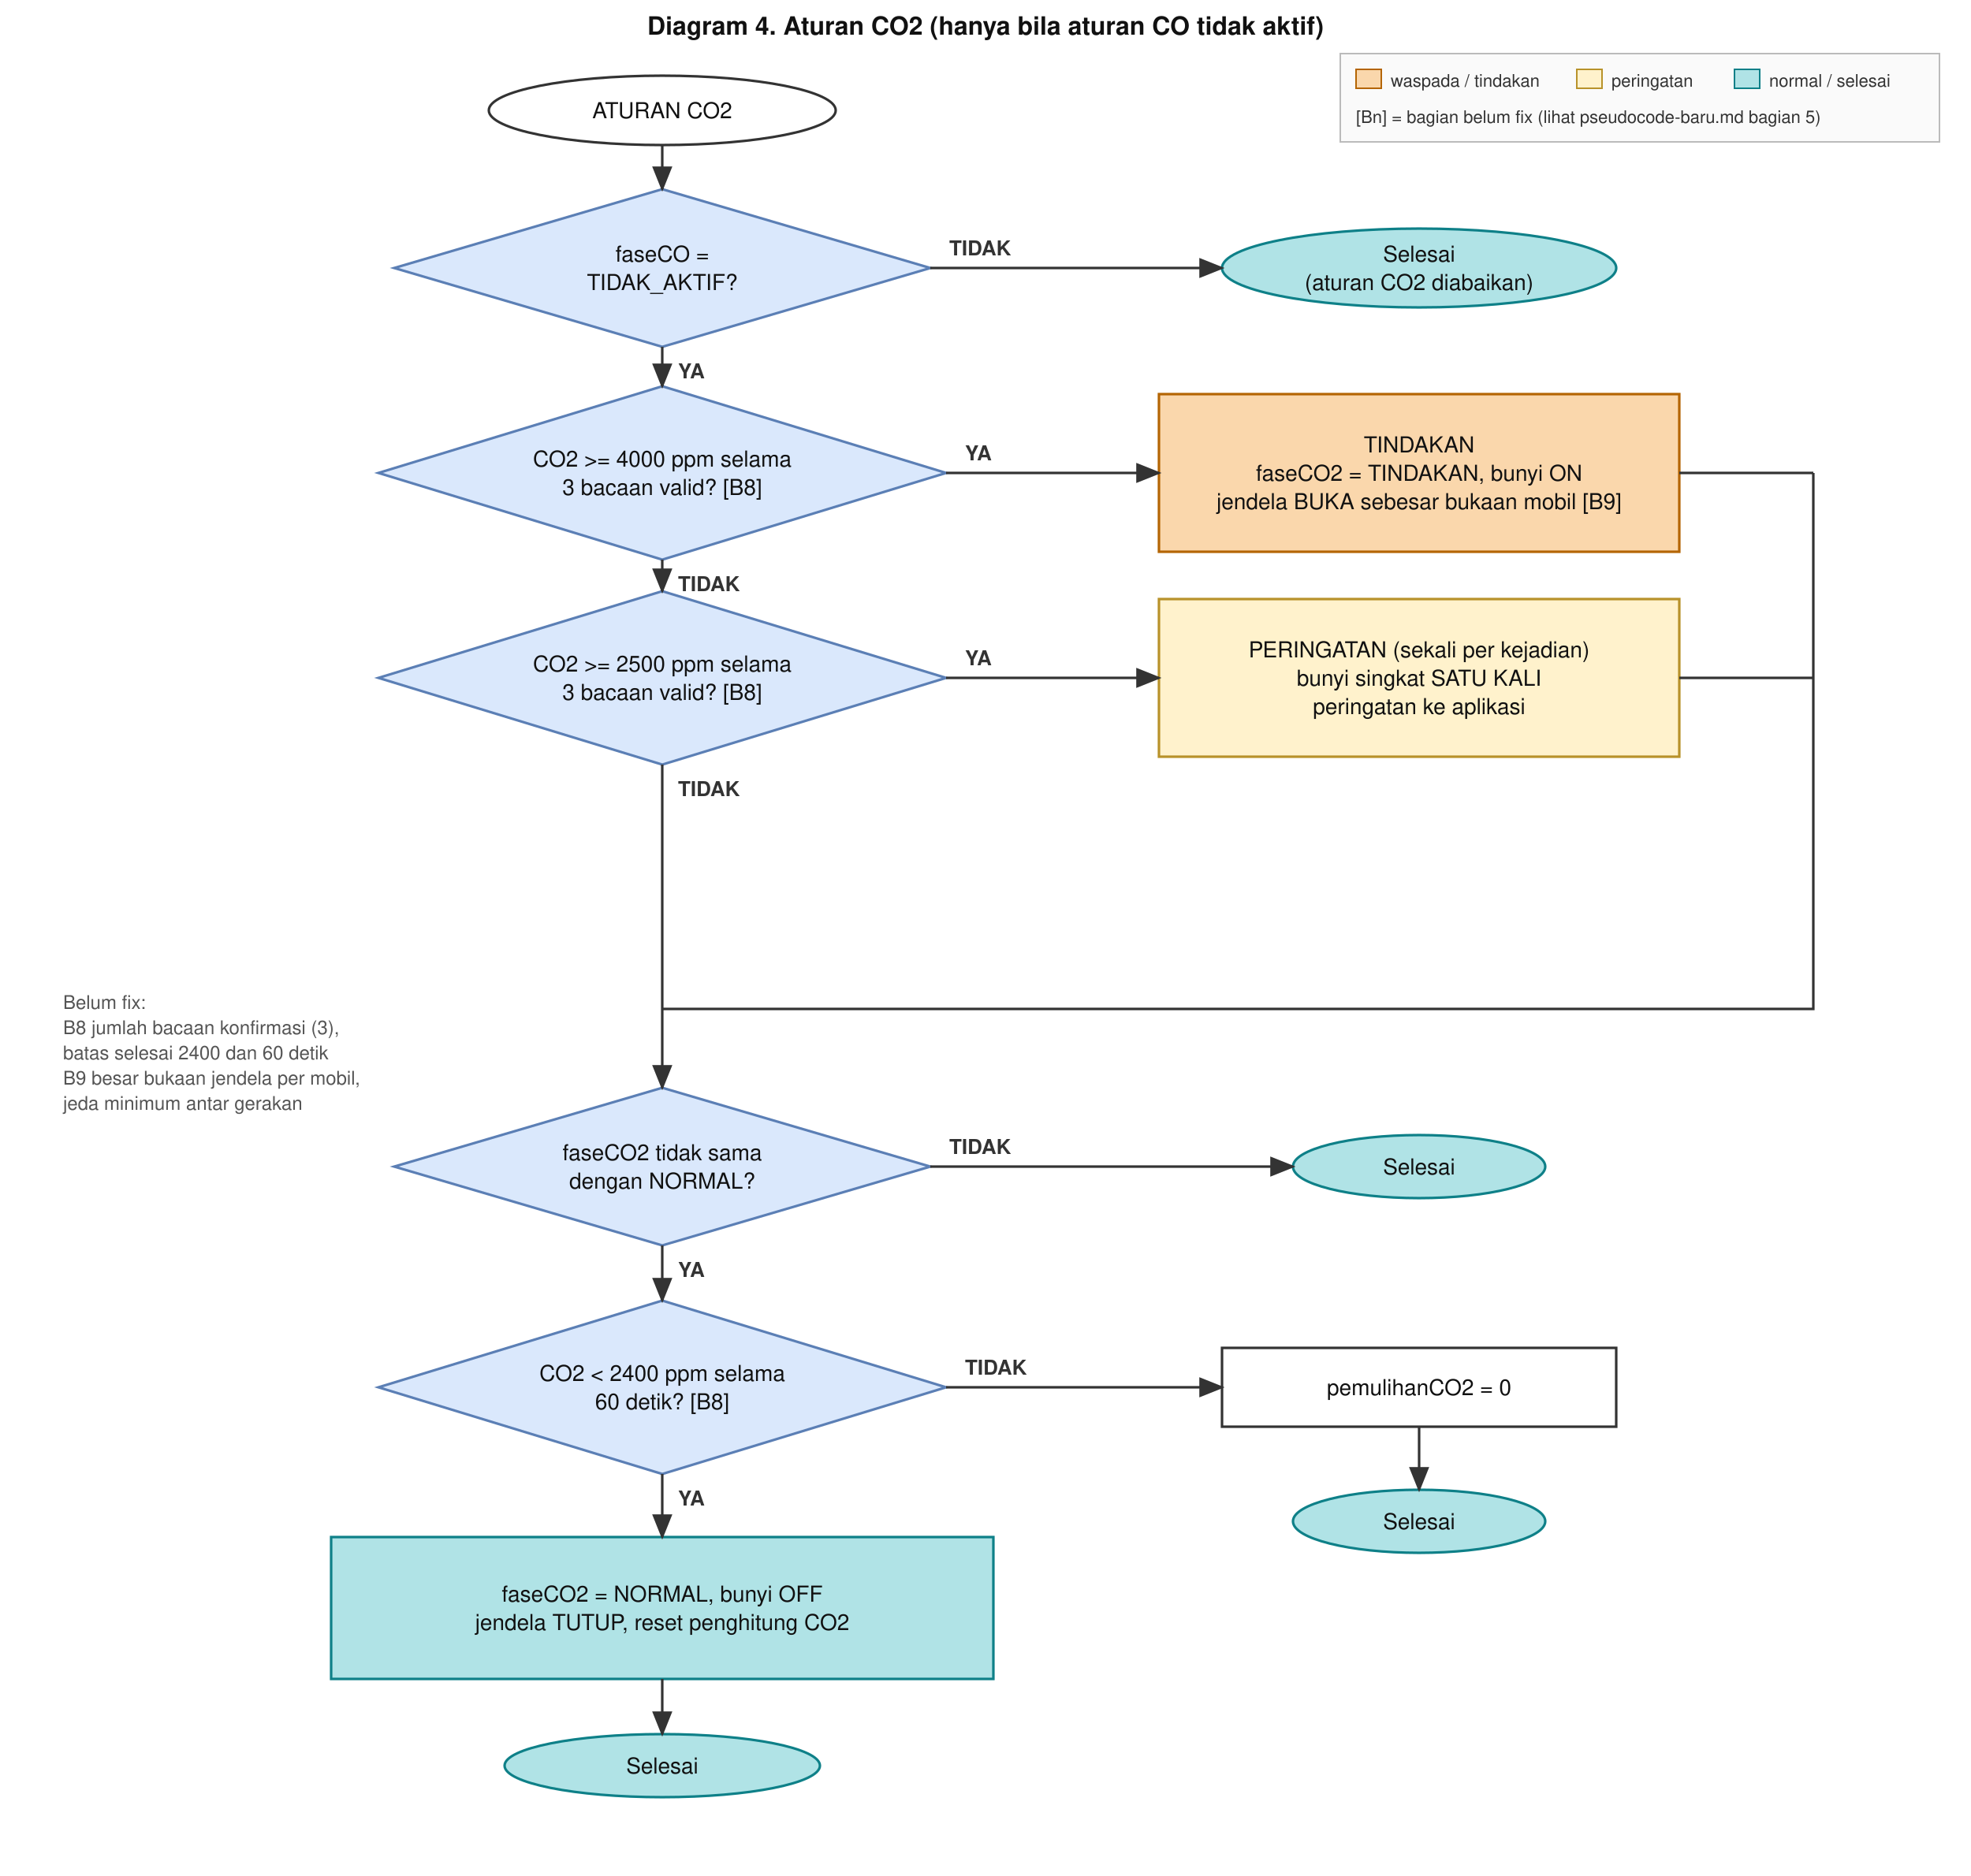
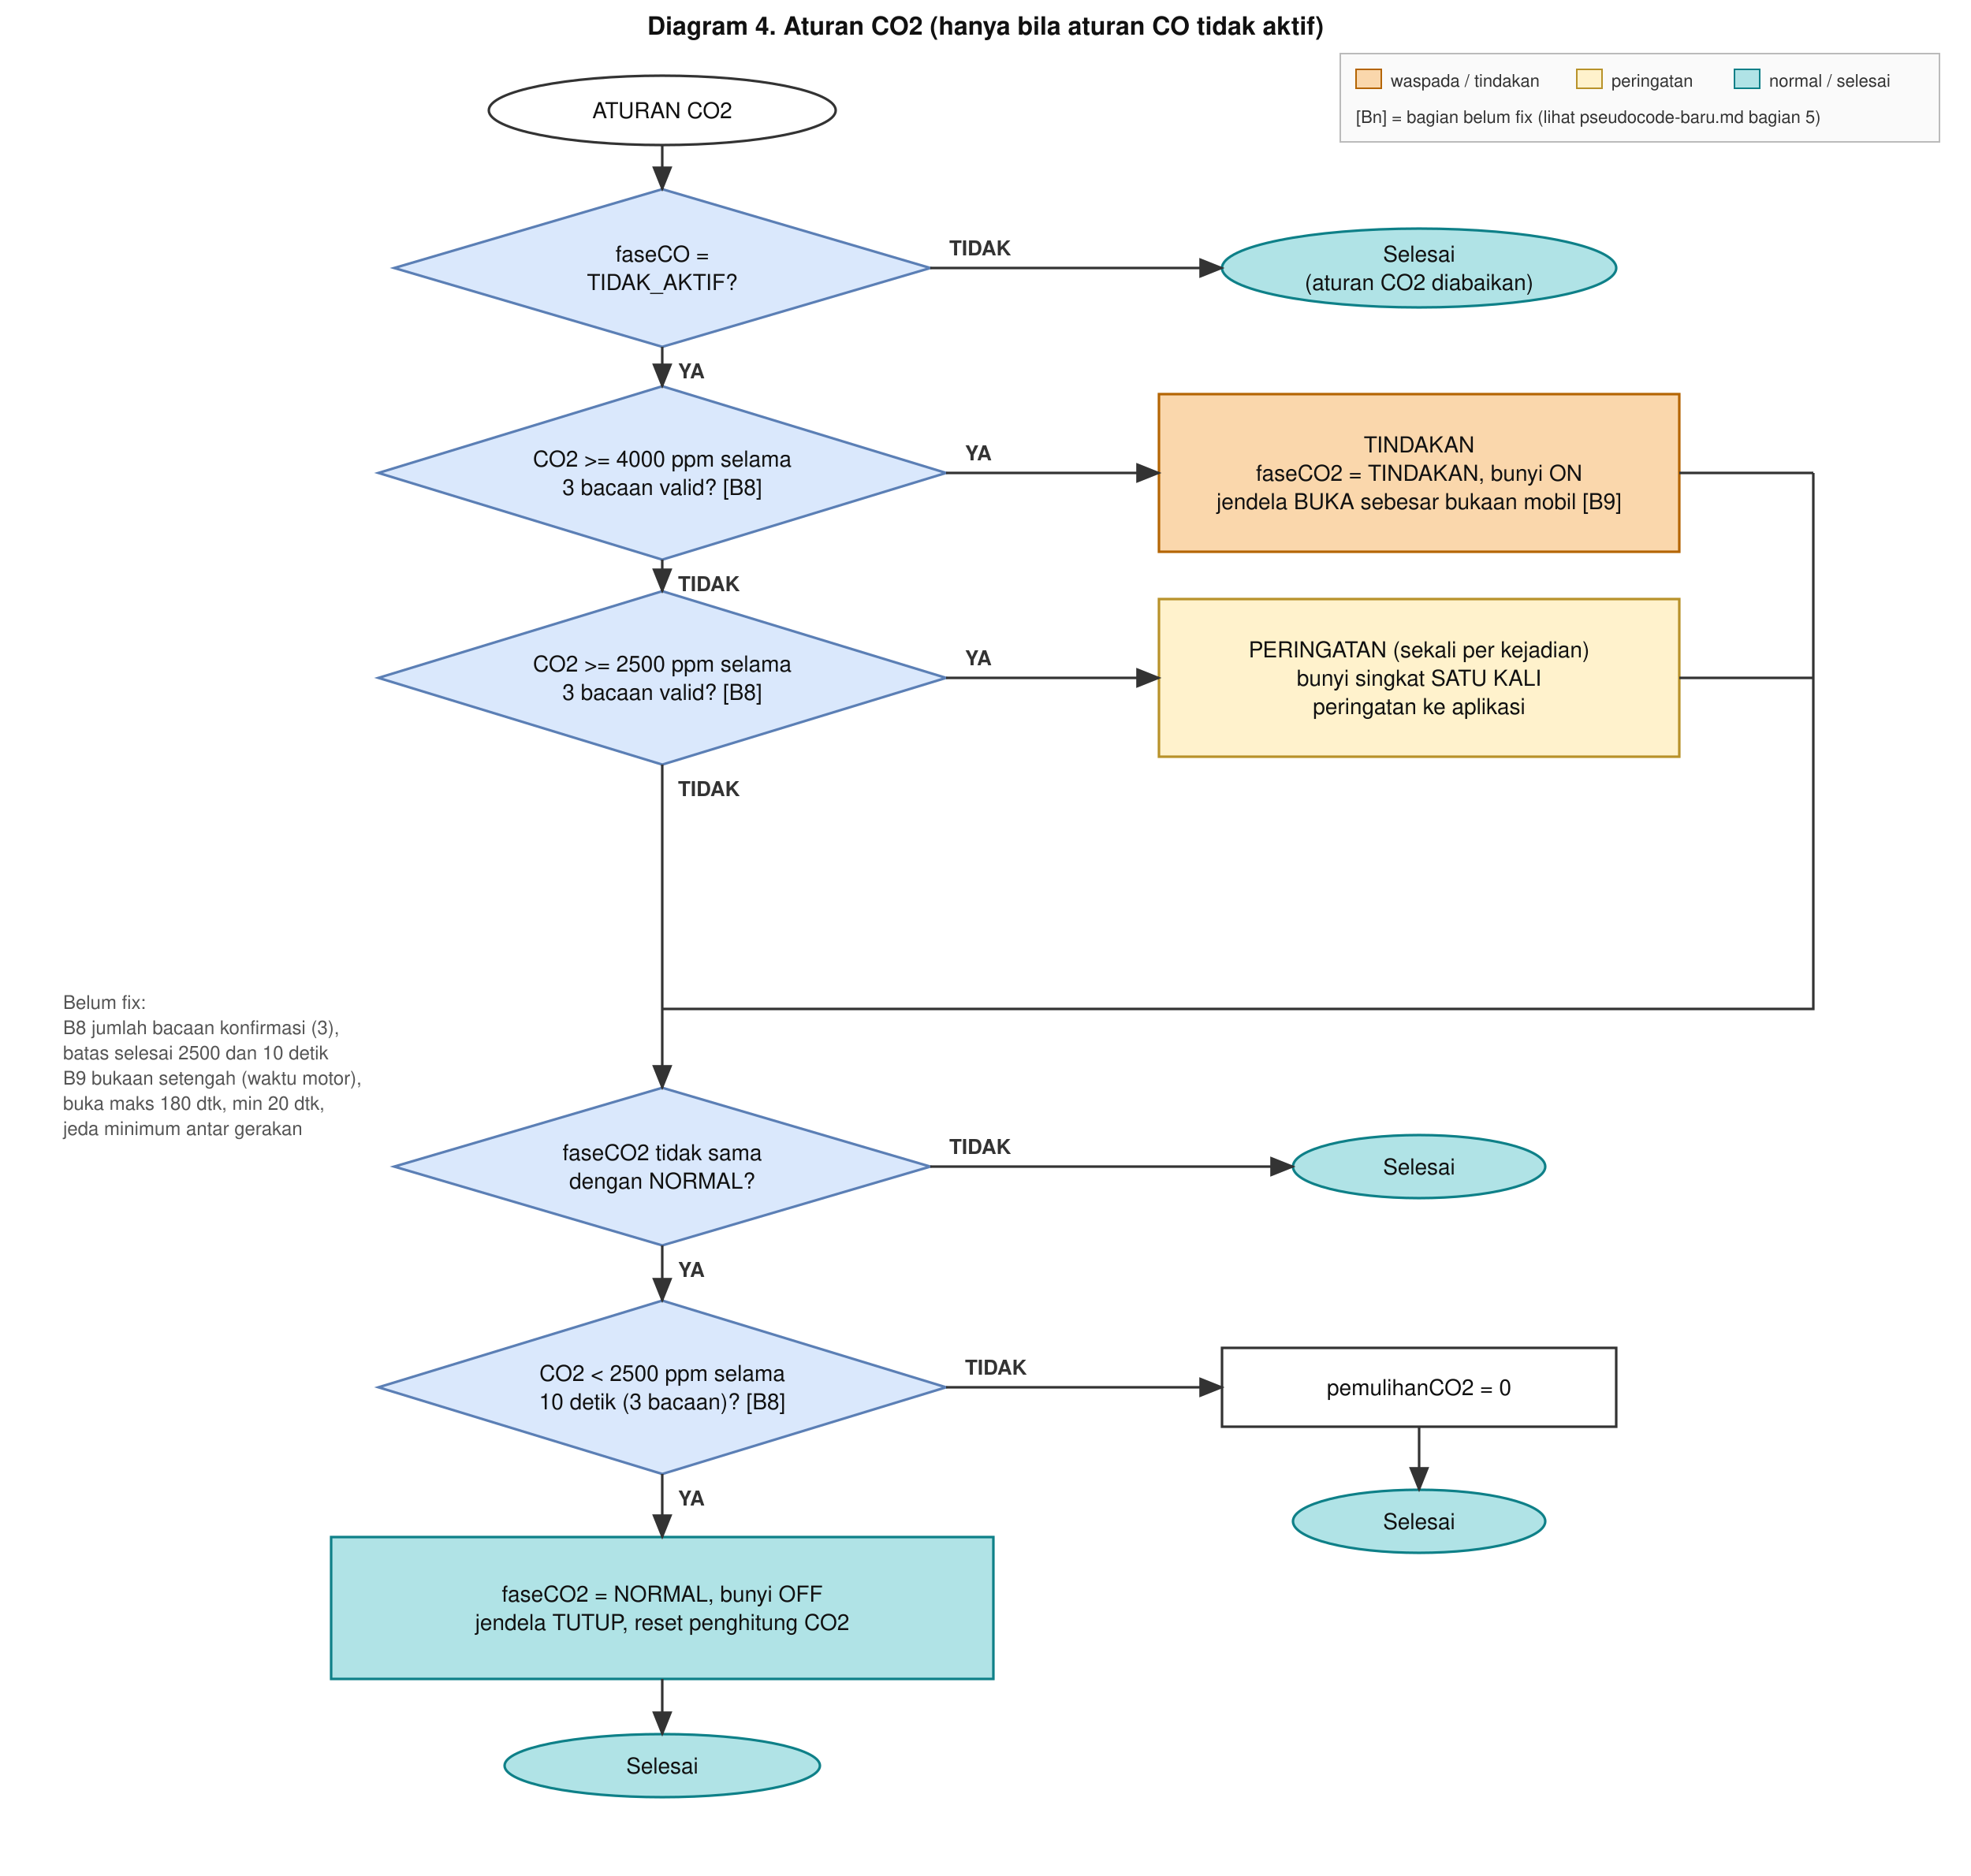
<svg xmlns="http://www.w3.org/2000/svg" width="1250" height="1190" viewBox="0 0 1250 1190">
  <defs>
    <marker id="panah" markerWidth="10" markerHeight="8" refX="9" refY="4" orient="auto">
      <polygon points="0,0 10,4 0,8" fill="#333" />
    </marker>
  </defs>
  <rect width="100%" height="100%" fill="#ffffff" />
  <text x="625.0" y="22" text-anchor="middle" font-family="Helvetica, Arial, sans-serif" font-size="16" font-weight="bold" fill="#111">Diagram 4. Aturan CO2 (hanya bila aturan CO tidak aktif)</text>
  <ellipse cx="420" cy="70" rx="110.0" ry="22.0" fill="#ffffff" stroke="#333333" stroke-width="1.6" />
  <text x="420.0" y="75.0" text-anchor="middle" font-family="Helvetica, Arial, sans-serif" font-size="14" fill="#111">ATURAN CO2</text>
  <polygon points="420,120.0 590.0,170 420,220.0 250.0,170" fill="#dae8fc" stroke="#5b7fb5" stroke-width="1.6" />
  <text x="420.0" y="166.0" text-anchor="middle" font-family="Helvetica, Arial, sans-serif" font-size="14" fill="#111">faseCO =</text>
  <text x="420.0" y="184.0" text-anchor="middle" font-family="Helvetica, Arial, sans-serif" font-size="14" fill="#111">TIDAK_AKTIF?</text>
  <polygon points="420,245.0 600.0,300 420,355.0 240.0,300" fill="#dae8fc" stroke="#5b7fb5" stroke-width="1.6" />
  <text x="420.0" y="296.0" text-anchor="middle" font-family="Helvetica, Arial, sans-serif" font-size="14" fill="#111">CO2  &gt;=  4000 ppm selama</text>
  <text x="420.0" y="314.0" text-anchor="middle" font-family="Helvetica, Arial, sans-serif" font-size="14" fill="#111">3 bacaan valid?  [B8]</text>
  <polygon points="420,375.0 600.0,430 420,485.0 240.0,430" fill="#dae8fc" stroke="#5b7fb5" stroke-width="1.6" />
  <text x="420.0" y="426.0" text-anchor="middle" font-family="Helvetica, Arial, sans-serif" font-size="14" fill="#111">CO2  &gt;=  2500 ppm selama</text>
  <text x="420.0" y="444.0" text-anchor="middle" font-family="Helvetica, Arial, sans-serif" font-size="14" fill="#111">3 bacaan valid?  [B8]</text>
  <ellipse cx="900" cy="170" rx="125.0" ry="25.0" fill="#b0e3e6" stroke="#0e8088" stroke-width="1.6" />
  <text x="900.0" y="166.0" text-anchor="middle" font-family="Helvetica, Arial, sans-serif" font-size="14" fill="#111">Selesai</text>
  <text x="900.0" y="184.0" text-anchor="middle" font-family="Helvetica, Arial, sans-serif" font-size="14" fill="#111">(aturan CO2 diabaikan)</text>
  <rect x="735.0" y="250.0" width="330" height="100" fill="#fad7ac" stroke="#b46504" stroke-width="1.6" />
  <text x="900.0" y="287.0" text-anchor="middle" font-family="Helvetica, Arial, sans-serif" font-size="14" fill="#111">TINDAKAN</text>
  <text x="900.0" y="305.0" text-anchor="middle" font-family="Helvetica, Arial, sans-serif" font-size="14" fill="#111">faseCO2 = TINDAKAN, bunyi ON</text>
  <text x="900.0" y="323.0" text-anchor="middle" font-family="Helvetica, Arial, sans-serif" font-size="14" fill="#111">jendela BUKA sebesar bukaan mobil [B9]</text>
  <rect x="735.0" y="380.0" width="330" height="100" fill="#fff2cc" stroke="#b8922a" stroke-width="1.6" />
  <text x="900.0" y="417.0" text-anchor="middle" font-family="Helvetica, Arial, sans-serif" font-size="14" fill="#111">PERINGATAN (sekali per kejadian)</text>
  <text x="900.0" y="435.0" text-anchor="middle" font-family="Helvetica, Arial, sans-serif" font-size="14" fill="#111">bunyi singkat SATU KALI</text>
  <text x="900.0" y="453.0" text-anchor="middle" font-family="Helvetica, Arial, sans-serif" font-size="14" fill="#111">peringatan ke aplikasi</text>
  <polygon points="420,690.0 590.0,740 420,790.0 250.0,740" fill="#dae8fc" stroke="#5b7fb5" stroke-width="1.6" />
  <text x="420.0" y="736.0" text-anchor="middle" font-family="Helvetica, Arial, sans-serif" font-size="14" fill="#111">faseCO2  tidak sama</text>
  <text x="420.0" y="754.0" text-anchor="middle" font-family="Helvetica, Arial, sans-serif" font-size="14" fill="#111">dengan NORMAL?</text>
  <polygon points="420,825.0 600.0,880 420,935.0 240.0,880" fill="#dae8fc" stroke="#5b7fb5" stroke-width="1.6" />
-   <text x="420.0" y="876.0" text-anchor="middle" font-family="Helvetica, Arial, sans-serif" font-size="14" fill="#111">CO2  &lt;  2400 ppm selama</text>
-   <text x="420.0" y="894.0" text-anchor="middle" font-family="Helvetica, Arial, sans-serif" font-size="14" fill="#111">60 detik?  [B8]</text>
+   <text x="420.0" y="876.0" text-anchor="middle" font-family="Helvetica, Arial, sans-serif" font-size="14" fill="#111">CO2  &lt;  2500 ppm selama</text>
+   <text x="420.0" y="894.0" text-anchor="middle" font-family="Helvetica, Arial, sans-serif" font-size="14" fill="#111">10 detik (3 bacaan)?  [B8]</text>
  <rect x="210.0" y="975.0" width="420" height="90" fill="#b0e3e6" stroke="#0e8088" stroke-width="1.6" />
  <text x="420.0" y="1016.0" text-anchor="middle" font-family="Helvetica, Arial, sans-serif" font-size="14" fill="#111">faseCO2 = NORMAL,  bunyi OFF</text>
  <text x="420.0" y="1034.0" text-anchor="middle" font-family="Helvetica, Arial, sans-serif" font-size="14" fill="#111">jendela TUTUP,  reset penghitung CO2</text>
  <ellipse cx="420" cy="1120" rx="100.0" ry="20.0" fill="#b0e3e6" stroke="#0e8088" stroke-width="1.6" />
  <text x="420.0" y="1125.0" text-anchor="middle" font-family="Helvetica, Arial, sans-serif" font-size="14" fill="#111">Selesai</text>
  <ellipse cx="900" cy="740" rx="80.0" ry="20.0" fill="#b0e3e6" stroke="#0e8088" stroke-width="1.6" />
  <text x="900.0" y="745.0" text-anchor="middle" font-family="Helvetica, Arial, sans-serif" font-size="14" fill="#111">Selesai</text>
  <rect x="775.0" y="855.0" width="250" height="50" fill="#ffffff" stroke="#333333" stroke-width="1.6" />
  <text x="900.0" y="885.0" text-anchor="middle" font-family="Helvetica, Arial, sans-serif" font-size="14" fill="#111">pemulihanCO2 = 0</text>
  <ellipse cx="900" cy="965" rx="80.0" ry="20.0" fill="#b0e3e6" stroke="#0e8088" stroke-width="1.6" />
  <text x="900.0" y="970.0" text-anchor="middle" font-family="Helvetica, Arial, sans-serif" font-size="14" fill="#111">Selesai</text>
  <path d="M 420.0,92.0 L 420.0,120.0" fill="none" stroke="#333" stroke-width="1.6" marker-end="url(#panah)" />
  <path d="M 590.0,170.0 L 775.0,170.0" fill="none" stroke="#333" stroke-width="1.6" marker-end="url(#panah)" />
  <text x="602.0" y="162.0" text-anchor="start" font-family="Helvetica, Arial, sans-serif" font-size="13" font-weight="bold" fill="#333">TIDAK</text>
  <path d="M 420.0,220.0 L 420.0,245.0" fill="none" stroke="#333" stroke-width="1.6" marker-end="url(#panah)" />
  <text x="430.0" y="240.0" text-anchor="start" font-family="Helvetica, Arial, sans-serif" font-size="13" font-weight="bold" fill="#333">YA</text>
  <path d="M 600.0,300.0 L 735.0,300.0" fill="none" stroke="#333" stroke-width="1.6" marker-end="url(#panah)" />
  <text x="612.0" y="292.0" text-anchor="start" font-family="Helvetica, Arial, sans-serif" font-size="13" font-weight="bold" fill="#333">YA</text>
  <path d="M 420.0,355.0 L 420.0,375.0" fill="none" stroke="#333" stroke-width="1.6" marker-end="url(#panah)" />
  <text x="430.0" y="375.0" text-anchor="start" font-family="Helvetica, Arial, sans-serif" font-size="13" font-weight="bold" fill="#333">TIDAK</text>
  <path d="M 600.0,430.0 L 735.0,430.0" fill="none" stroke="#333" stroke-width="1.6" marker-end="url(#panah)" />
  <text x="612.0" y="422.0" text-anchor="start" font-family="Helvetica, Arial, sans-serif" font-size="13" font-weight="bold" fill="#333">YA</text>
  <path d="M 1065.0,300.0 L 1150.0,300.0" fill="none" stroke="#333" stroke-width="1.6" />
  <path d="M 1065.0,430.0 L 1150.0,430.0" fill="none" stroke="#333" stroke-width="1.6" />
  <path d="M 1150.0,300.0 L 1150.0,640.0 L 420.0,640.0" fill="none" stroke="#333" stroke-width="1.6" />
  <path d="M 420.0,485.0 L 420.0,640.0" fill="none" stroke="#333" stroke-width="1.6" />
  <text x="430.0" y="505.0" text-anchor="start" font-family="Helvetica, Arial, sans-serif" font-size="13" font-weight="bold" fill="#333">TIDAK</text>
  <path d="M 420.0,640.0 L 420.0,690.0" fill="none" stroke="#333" stroke-width="1.6" marker-end="url(#panah)" />
  <path d="M 420.0,790.0 L 420.0,825.0" fill="none" stroke="#333" stroke-width="1.6" marker-end="url(#panah)" />
  <text x="430.0" y="810.0" text-anchor="start" font-family="Helvetica, Arial, sans-serif" font-size="13" font-weight="bold" fill="#333">YA</text>
  <path d="M 590.0,740.0 L 820.0,740.0" fill="none" stroke="#333" stroke-width="1.6" marker-end="url(#panah)" />
  <text x="602.0" y="732.0" text-anchor="start" font-family="Helvetica, Arial, sans-serif" font-size="13" font-weight="bold" fill="#333">TIDAK</text>
  <path d="M 420.0,935.0 L 420.0,975.0" fill="none" stroke="#333" stroke-width="1.6" marker-end="url(#panah)" />
  <text x="430.0" y="955.0" text-anchor="start" font-family="Helvetica, Arial, sans-serif" font-size="13" font-weight="bold" fill="#333">YA</text>
  <path d="M 600.0,880.0 L 775.0,880.0" fill="none" stroke="#333" stroke-width="1.6" marker-end="url(#panah)" />
  <text x="612.0" y="872.0" text-anchor="start" font-family="Helvetica, Arial, sans-serif" font-size="13" font-weight="bold" fill="#333">TIDAK</text>
  <path d="M 900.0,905.0 L 900.0,945.0" fill="none" stroke="#333" stroke-width="1.6" marker-end="url(#panah)" />
  <path d="M 420.0,1065.0 L 420.0,1100.0" fill="none" stroke="#333" stroke-width="1.6" marker-end="url(#panah)" />
  <text x="40" y="640" font-family="Helvetica, Arial, sans-serif" font-size="12" fill="#555">Belum fix:</text>
  <text x="40" y="656" font-family="Helvetica, Arial, sans-serif" font-size="12" fill="#555">B8 jumlah bacaan konfirmasi (3),</text>
-   <text x="40" y="672" font-family="Helvetica, Arial, sans-serif" font-size="12" fill="#555">batas selesai 2400 dan 60 detik</text>
-   <text x="40" y="688" font-family="Helvetica, Arial, sans-serif" font-size="12" fill="#555">B9 besar bukaan jendela per mobil,</text>
-   <text x="40" y="704" font-family="Helvetica, Arial, sans-serif" font-size="12" fill="#555">jeda minimum antar gerakan</text>
+   <text x="40" y="672" font-family="Helvetica, Arial, sans-serif" font-size="12" fill="#555">batas selesai 2500 dan 10 detik</text>
+   <text x="40" y="688" font-family="Helvetica, Arial, sans-serif" font-size="12" fill="#555">B9 bukaan setengah (waktu motor),</text>
+   <text x="40" y="704" font-family="Helvetica, Arial, sans-serif" font-size="12" fill="#555">buka maks 180 dtk, min 20 dtk,</text>
+   <text x="40" y="720" font-family="Helvetica, Arial, sans-serif" font-size="12" fill="#555">jeda minimum antar gerakan</text>
  <rect x="850" y="34" width="380" height="56" fill="#fafafa" stroke="#bbb" />
  <rect x="860" y="44" width="16" height="12" fill="#fad7ac" stroke="#b46504" />
  <text x="882" y="55" font-family="Helvetica, Arial, sans-serif" font-size="11" fill="#333">waspada / tindakan</text>
  <rect x="1000" y="44" width="16" height="12" fill="#fff2cc" stroke="#b8922a" />
  <text x="1022" y="55" font-family="Helvetica, Arial, sans-serif" font-size="11" fill="#333">peringatan</text>
  <rect x="1100" y="44" width="16" height="12" fill="#b0e3e6" stroke="#0e8088" />
  <text x="1122" y="55" font-family="Helvetica, Arial, sans-serif" font-size="11" fill="#333">normal / selesai</text>
  <text x="860" y="78" font-family="Helvetica, Arial, sans-serif" font-size="11" fill="#333">[Bn] = bagian belum fix (lihat pseudocode-baru.md bagian 5)</text>
</svg>
